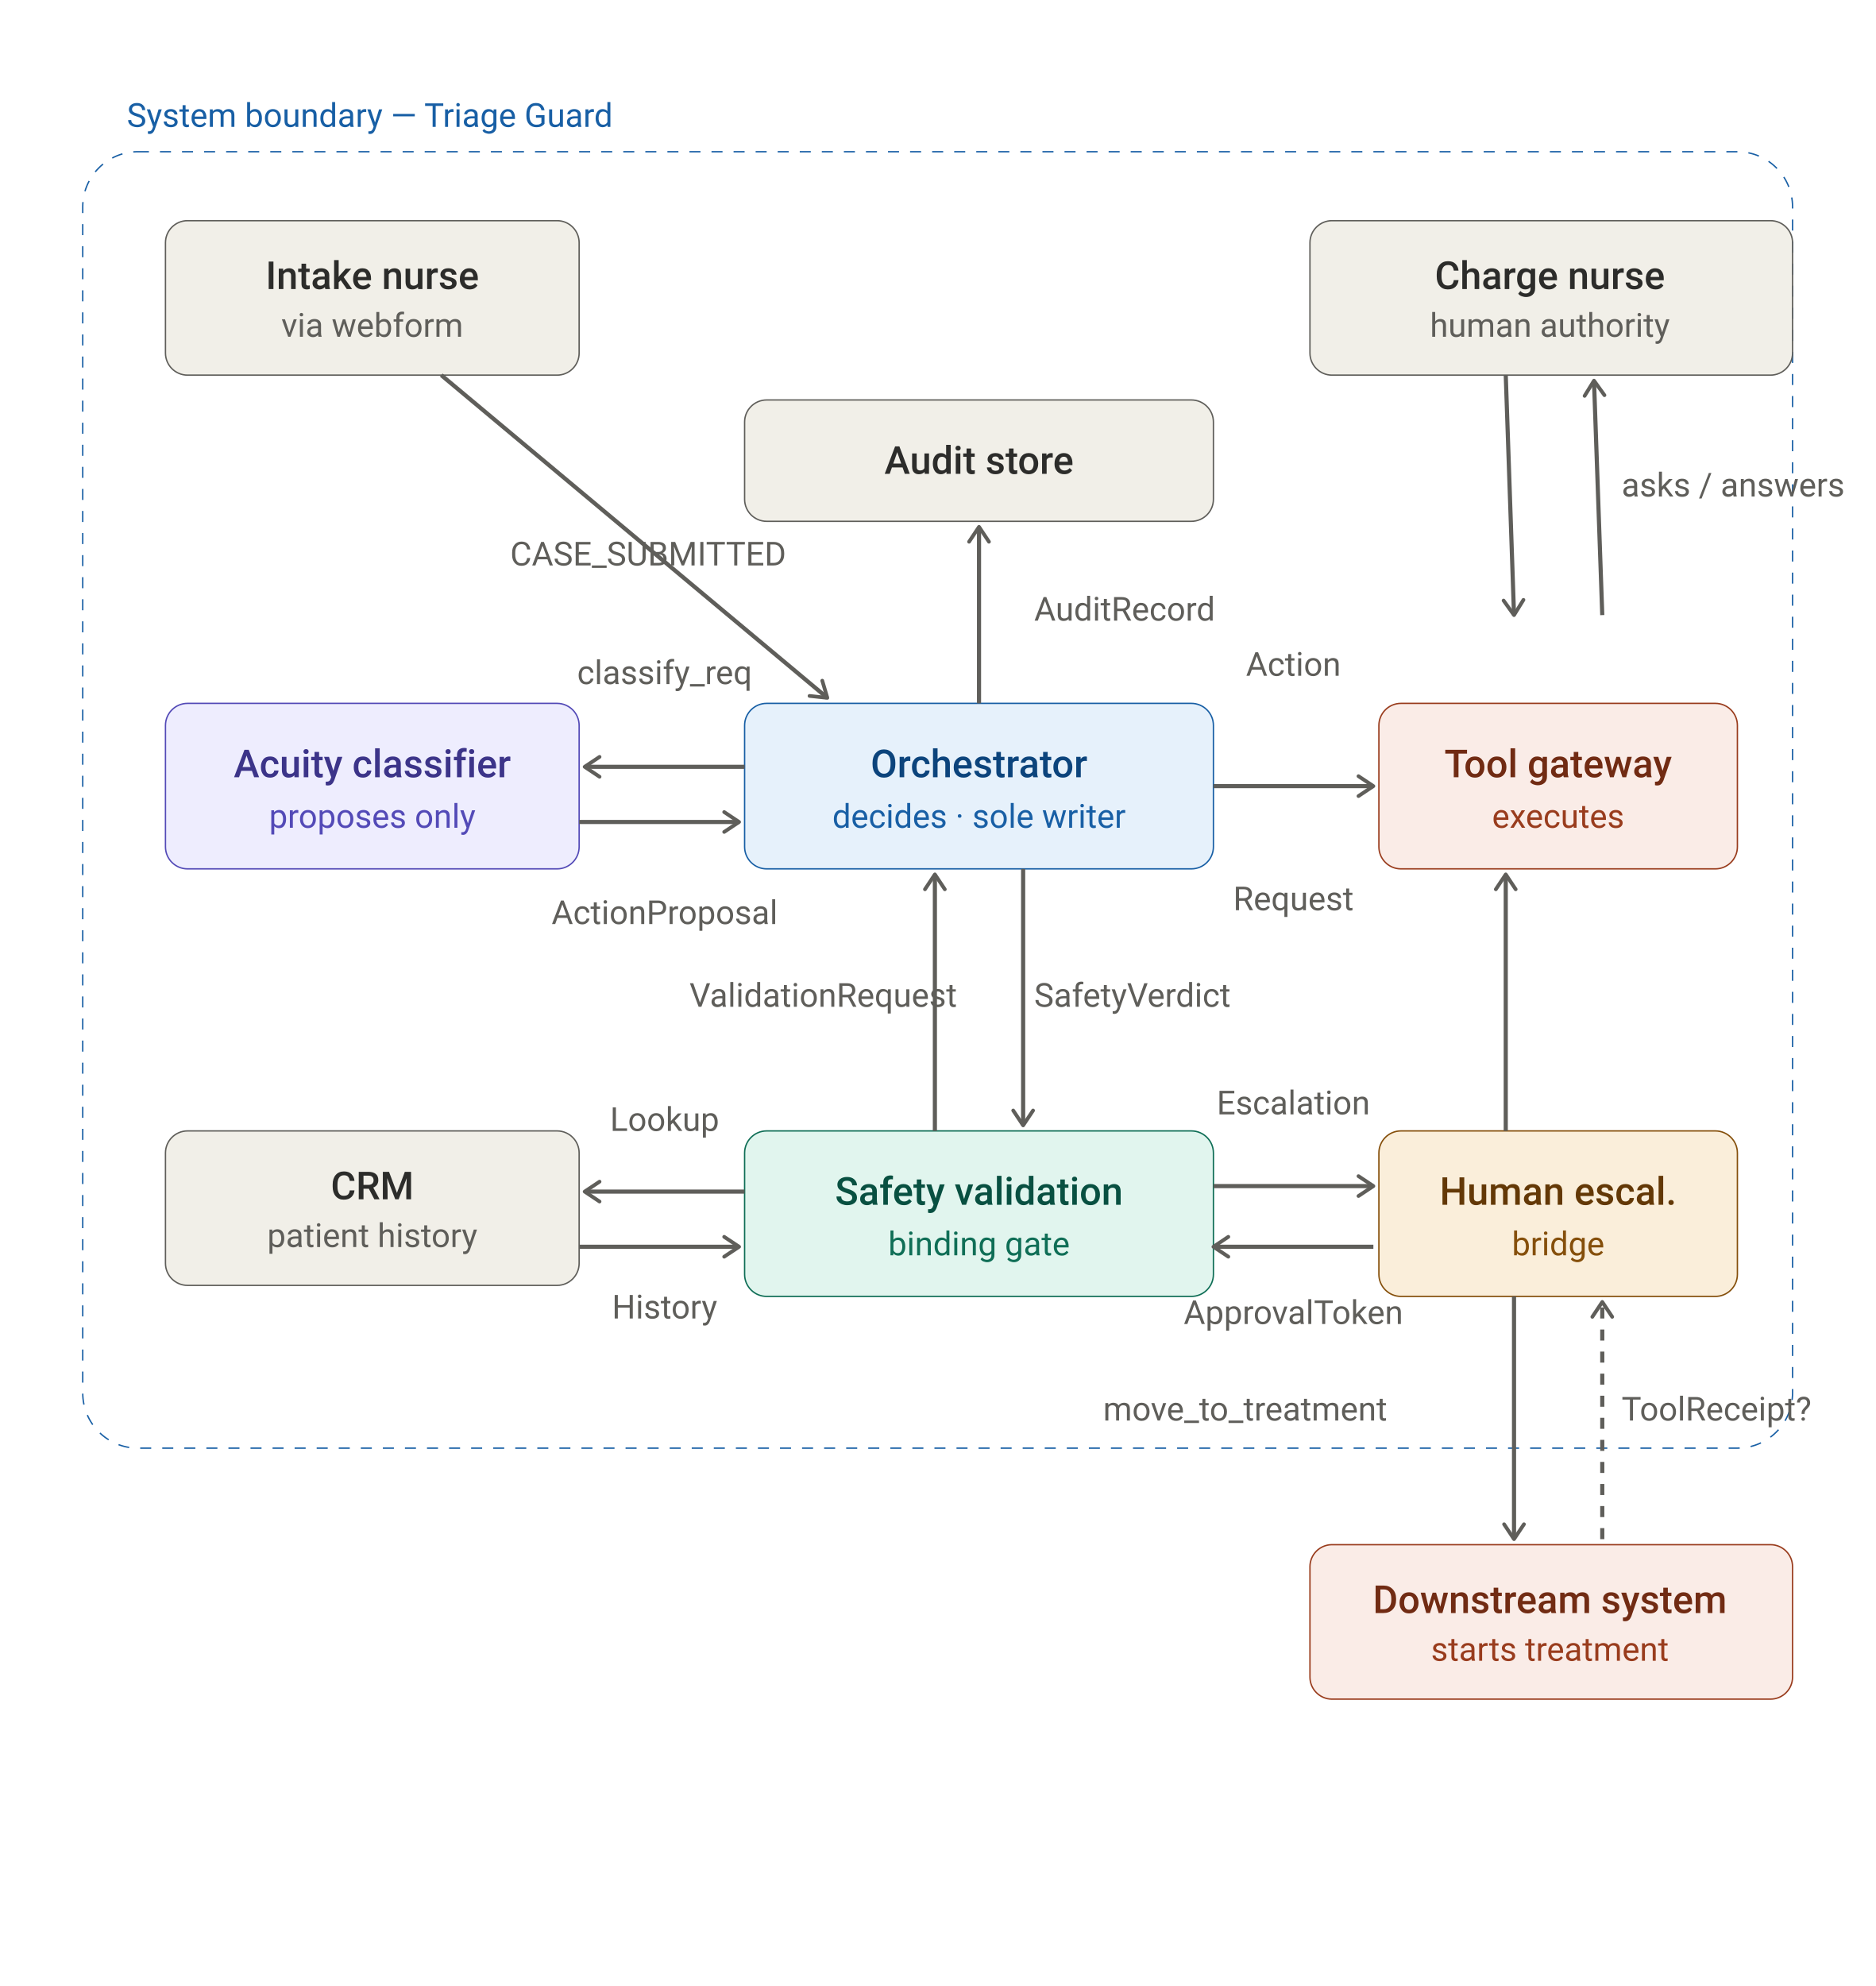
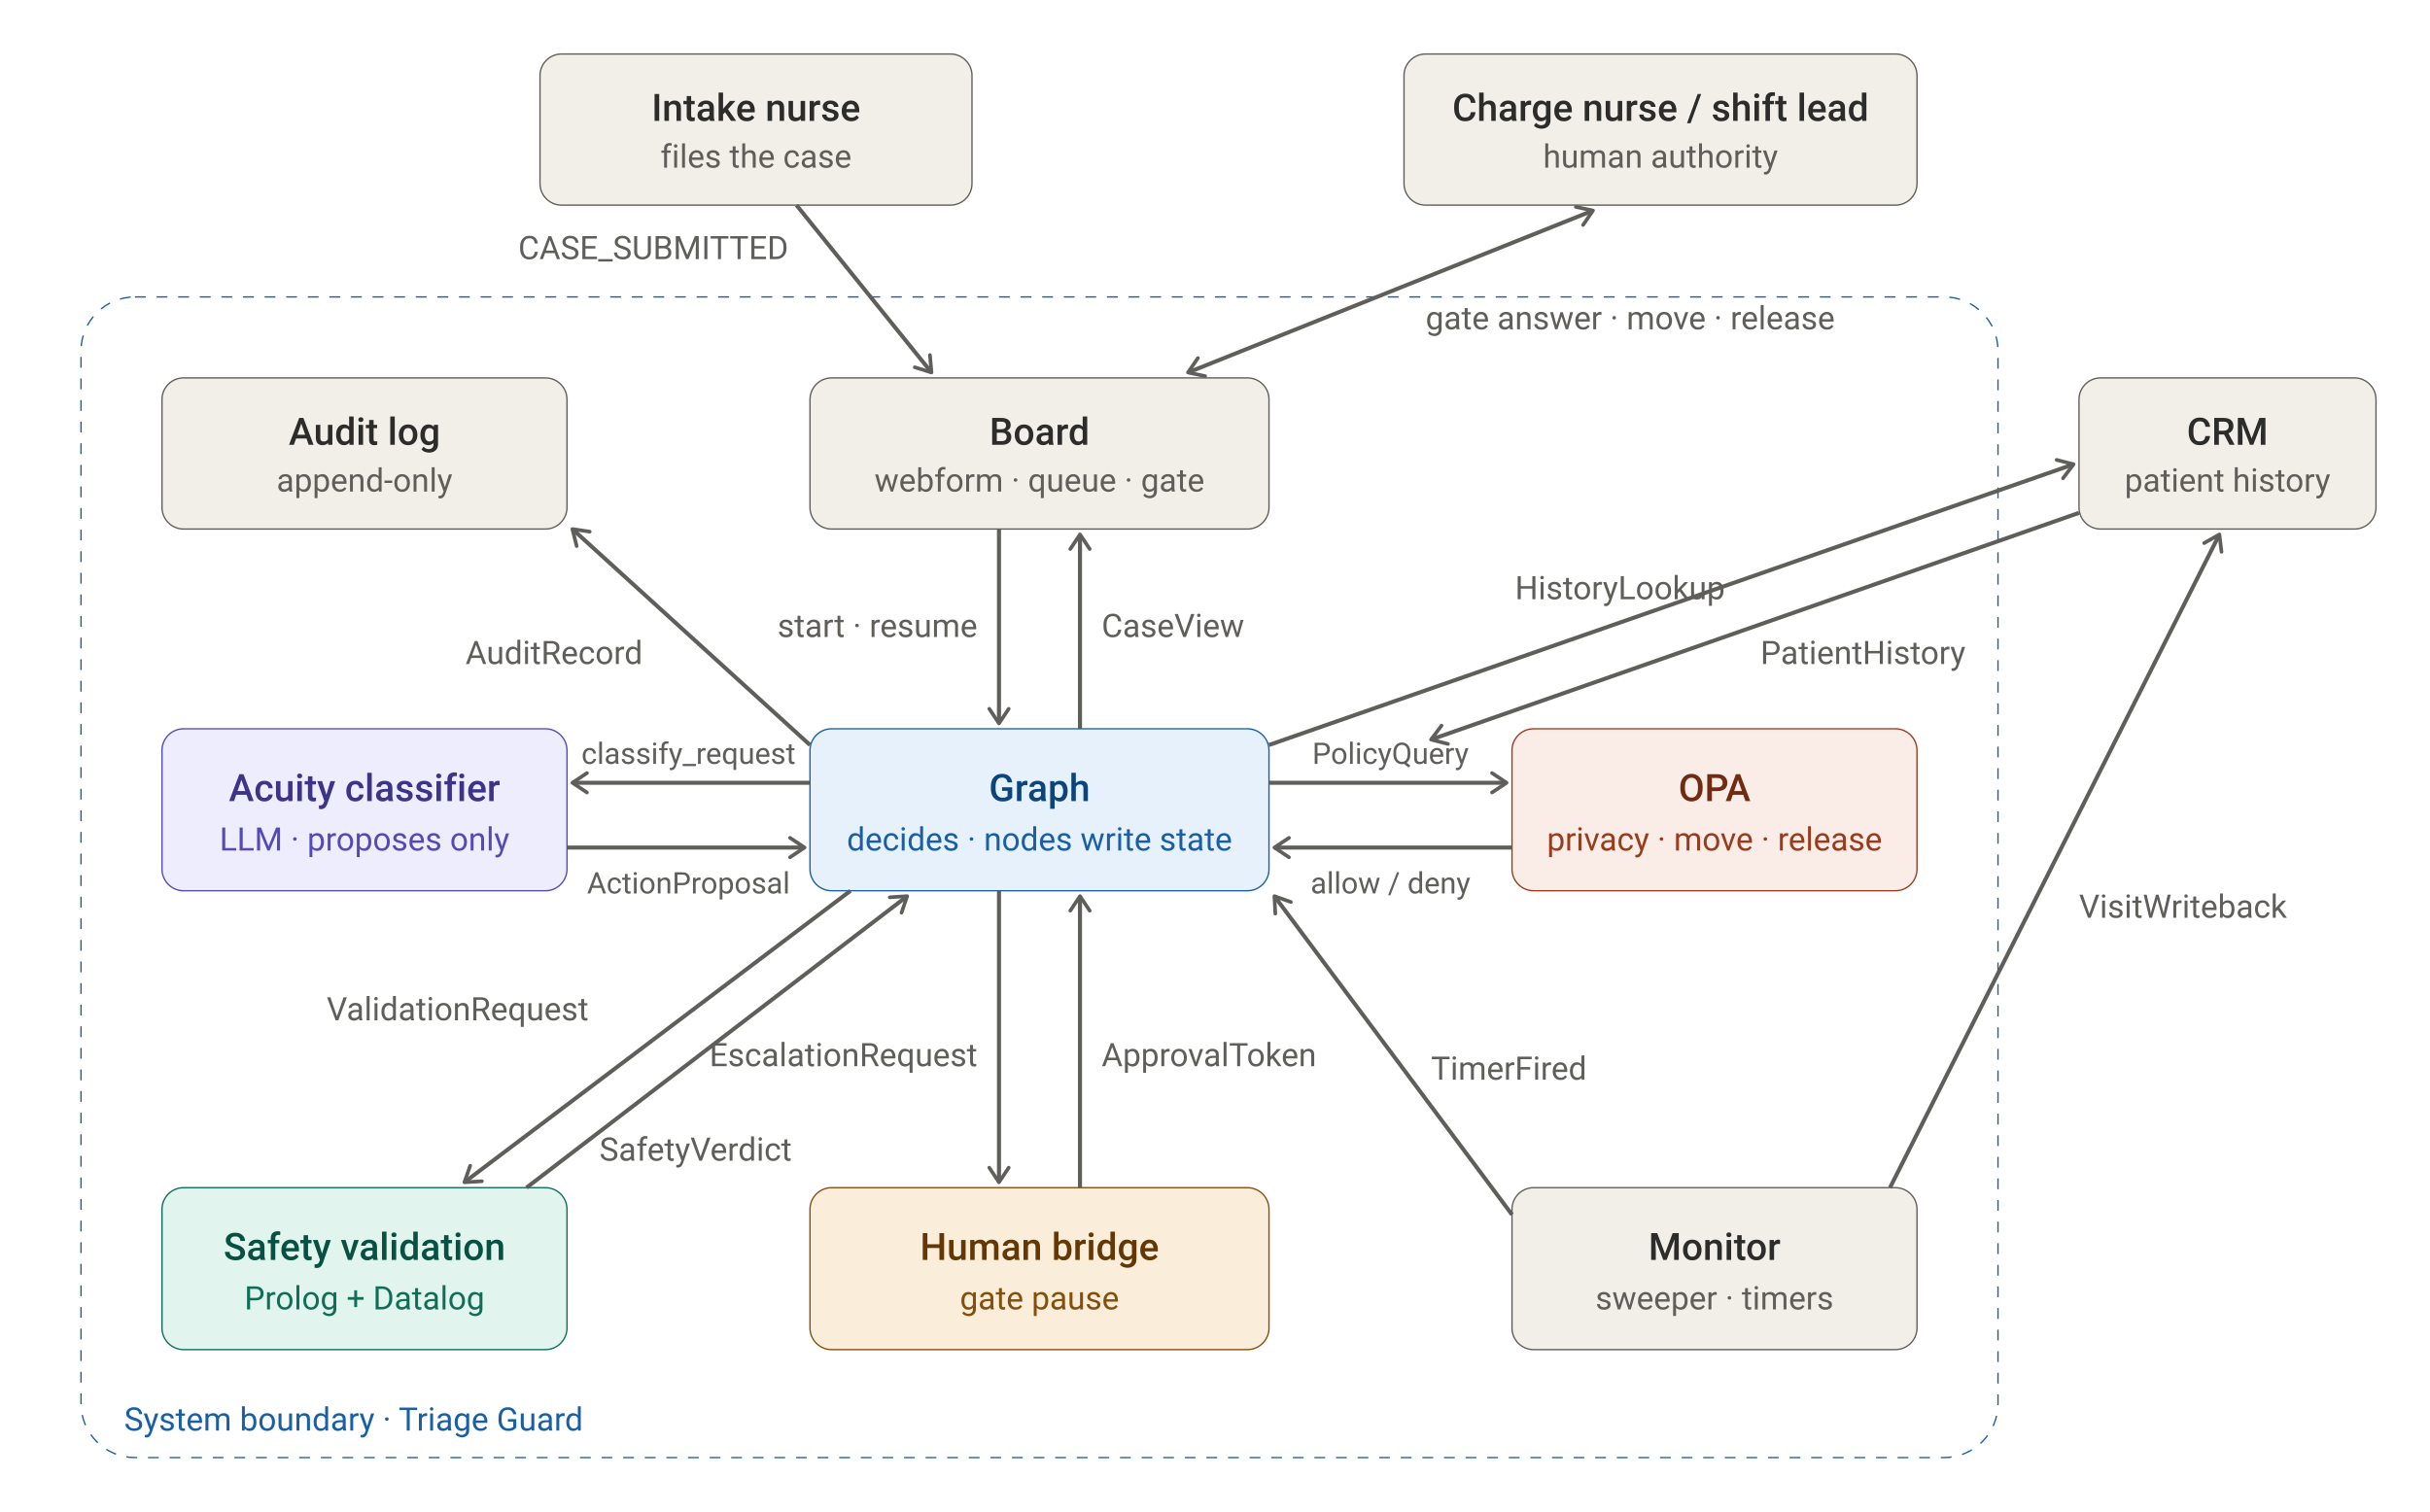
- <svg xmlns="http://www.w3.org/2000/svg" width="100%" viewBox="0 0 680 720" role="img" font-family="system-ui, -apple-system, Segoe UI, Roboto, sans-serif">
+ <svg xmlns="http://www.w3.org/2000/svg" width="100%" viewBox="0 0 900 560" role="img" font-family="system-ui, -apple-system, Segoe UI, Roboto, sans-serif">
  <defs>
    <marker id="arrow" viewBox="0 0 10 10" refX="8" refY="5" markerWidth="6" markerHeight="6" orient="auto-start-reverse">
      <path d="M2 1L8 5L2 9" fill="none" stroke="#5F5E5A" stroke-width="1.5" stroke-linecap="round" stroke-linejoin="round" />
    </marker>
  </defs>
-   <rect x="30" y="55" width="620" height="470" rx="20" fill="none" stroke="#185FA5" stroke-width="0.5" stroke-dasharray="4 4" />
-   <text x="46" y="46" text-anchor="start" font-size="12" fill="#185FA5">System boundary — Triage Guard</text>
-   <rect x="60" y="80" width="150" height="56" rx="8" fill="#F1EFE8" stroke="#5F5E5A" stroke-width="0.5" />
-   <text x="135" y="100" text-anchor="middle" dominant-baseline="central" font-size="14" font-weight="500" fill="#2C2C2A">Intake nurse</text>
-   <text x="135" y="118" text-anchor="middle" dominant-baseline="central" font-size="12" fill="#5F5E5A">via webform</text>
-   <rect x="270" y="255" width="170" height="60" rx="8" fill="#E6F1FB" stroke="#185FA5" stroke-width="0.5" />
-   <text x="355" y="277" text-anchor="middle" dominant-baseline="central" font-size="14" font-weight="500" fill="#0C447C">Orchestrator</text>
-   <text x="355" y="296" text-anchor="middle" dominant-baseline="central" font-size="12" fill="#185FA5">decides · sole writer</text>
-   <rect x="60" y="255" width="150" height="60" rx="8" fill="#EEEDFE" stroke="#534AB7" stroke-width="0.5" />
-   <text x="135" y="277" text-anchor="middle" dominant-baseline="central" font-size="14" font-weight="500" fill="#3C3489">Acuity classifier</text>
-   <text x="135" y="296" text-anchor="middle" dominant-baseline="central" font-size="12" fill="#534AB7">proposes only</text>
-   <rect x="270" y="410" width="170" height="60" rx="8" fill="#E1F5EE" stroke="#0F6E56" stroke-width="0.5" />
-   <text x="355" y="432" text-anchor="middle" dominant-baseline="central" font-size="14" font-weight="500" fill="#085041">Safety validation</text>
-   <text x="355" y="451" text-anchor="middle" dominant-baseline="central" font-size="12" fill="#0F6E56">binding gate</text>
-   <rect x="500" y="410" width="130" height="60" rx="8" fill="#FAEEDA" stroke="#854F0B" stroke-width="0.5" />
-   <text x="565" y="432" text-anchor="middle" dominant-baseline="central" font-size="14" font-weight="500" fill="#633806">Human escal.</text>
-   <text x="565" y="451" text-anchor="middle" dominant-baseline="central" font-size="12" fill="#854F0B">bridge</text>
-   <rect x="500" y="255" width="130" height="60" rx="8" fill="#FAECE7" stroke="#993C1D" stroke-width="0.5" />
-   <text x="565" y="277" text-anchor="middle" dominant-baseline="central" font-size="14" font-weight="500" fill="#712B13">Tool gateway</text>
-   <text x="565" y="296" text-anchor="middle" dominant-baseline="central" font-size="12" fill="#993C1D">executes</text>
-   <rect x="270" y="145" width="170" height="44" rx="8" fill="#F1EFE8" stroke="#5F5E5A" stroke-width="0.5" />
-   <text x="355" y="167" text-anchor="middle" dominant-baseline="central" font-size="14" font-weight="500" fill="#2C2C2A">Audit store</text>
-   <rect x="475" y="80" width="175" height="56" rx="8" fill="#F1EFE8" stroke="#5F5E5A" stroke-width="0.5" />
-   <text x="562" y="100" text-anchor="middle" dominant-baseline="central" font-size="14" font-weight="500" fill="#2C2C2A">Charge nurse</text>
-   <text x="562" y="118" text-anchor="middle" dominant-baseline="central" font-size="12" fill="#5F5E5A">human authority</text>
-   <rect x="60" y="410" width="150" height="56" rx="8" fill="#F1EFE8" stroke="#5F5E5A" stroke-width="0.5" />
-   <text x="135" y="430" text-anchor="middle" dominant-baseline="central" font-size="14" font-weight="500" fill="#2C2C2A">CRM</text>
-   <text x="135" y="448" text-anchor="middle" dominant-baseline="central" font-size="12" fill="#5F5E5A">patient history</text>
-   <rect x="475" y="560" width="175" height="56" rx="8" fill="#FAECE7" stroke="#993C1D" stroke-width="0.5" />
-   <text x="562" y="580" text-anchor="middle" dominant-baseline="central" font-size="14" font-weight="500" fill="#712B13">Downstream system</text>
-   <text x="562" y="598" text-anchor="middle" dominant-baseline="central" font-size="12" fill="#993C1D">starts treatment</text>
-   <line x1="160" y1="136" x2="300" y2="253" stroke="#5F5E5A" stroke-width="1.5" marker-end="url(#arrow)" />
-   <text x="185" y="205" text-anchor="start" font-size="12" fill="#5F5E5A">CASE_SUBMITTED</text>
-   <line x1="270" y1="278" x2="212" y2="278" stroke="#5F5E5A" stroke-width="1.5" marker-end="url(#arrow)" />
-   <text x="241" y="248" text-anchor="middle" font-size="12" fill="#5F5E5A">classify_req</text>
-   <line x1="210" y1="298" x2="268" y2="298" stroke="#5F5E5A" stroke-width="1.5" marker-end="url(#arrow)" />
-   <text x="241" y="335" text-anchor="middle" font-size="12" fill="#5F5E5A">ActionProposal</text>
-   <line x1="339" y1="410" x2="339" y2="317" stroke="#5F5E5A" stroke-width="1.5" marker-end="url(#arrow)" />
-   <text x="250" y="365" text-anchor="start" font-size="12" fill="#5F5E5A">ValidationRequest</text>
-   <line x1="371" y1="315" x2="371" y2="408" stroke="#5F5E5A" stroke-width="1.5" marker-end="url(#arrow)" />
-   <text x="375" y="365" text-anchor="start" font-size="12" fill="#5F5E5A">SafetyVerdict</text>
-   <line x1="440" y1="430" x2="498" y2="430" stroke="#5F5E5A" stroke-width="1.5" marker-end="url(#arrow)" />
-   <text x="469" y="404" text-anchor="middle" font-size="12" fill="#5F5E5A">Escalation</text>
-   <line x1="498" y1="452" x2="440" y2="452" stroke="#5F5E5A" stroke-width="1.5" marker-end="url(#arrow)" />
-   <text x="469" y="480" text-anchor="middle" font-size="12" fill="#5F5E5A">ApprovalToken</text>
-   <line x1="546" y1="410" x2="546" y2="317" stroke="#5F5E5A" stroke-width="1.5" marker-end="url(#arrow)" />
-   <line x1="546" y1="136" x2="549" y2="223" stroke="#5F5E5A" stroke-width="1.5" marker-end="url(#arrow)" />
-   <line x1="581" y1="223" x2="578" y2="138" stroke="#5F5E5A" stroke-width="1.5" marker-end="url(#arrow)" />
-   <text x="588" y="180" text-anchor="start" font-size="12" fill="#5F5E5A">asks / answers</text>
-   <line x1="440" y1="285" x2="498" y2="285" stroke="#5F5E5A" stroke-width="1.5" marker-end="url(#arrow)" />
-   <text x="469" y="245" text-anchor="middle" font-size="12" fill="#5F5E5A">Action</text>
-   <text x="469" y="330" text-anchor="middle" font-size="12" fill="#5F5E5A">Request</text>
-   <line x1="355" y1="255" x2="355" y2="191" stroke="#5F5E5A" stroke-width="1.5" marker-end="url(#arrow)" />
-   <text x="375" y="225" text-anchor="start" font-size="12" fill="#5F5E5A">AuditRecord</text>
-   <line x1="270" y1="432" x2="212" y2="432" stroke="#5F5E5A" stroke-width="1.5" marker-end="url(#arrow)" />
-   <text x="241" y="410" text-anchor="middle" font-size="12" fill="#5F5E5A">Lookup</text>
-   <line x1="210" y1="452" x2="268" y2="452" stroke="#5F5E5A" stroke-width="1.5" marker-end="url(#arrow)" />
-   <text x="241" y="478" text-anchor="middle" font-size="12" fill="#5F5E5A">History</text>
-   <line x1="549" y1="470" x2="549" y2="558" stroke="#5F5E5A" stroke-width="1.5" marker-end="url(#arrow)" />
-   <text x="400" y="515" text-anchor="start" font-size="12" fill="#5F5E5A">move_to_treatment</text>
-   <line x1="581" y1="558" x2="581" y2="472" stroke="#5F5E5A" stroke-width="1.5" stroke-dasharray="4 4" marker-end="url(#arrow)" />
-   <text x="588" y="515" text-anchor="start" font-size="12" fill="#5F5E5A">ToolReceipt?</text>
+   <rect x="200" y="20" width="160" height="56" rx="8" fill="#F1EFE8" stroke="#5F5E5A" stroke-width="0.5" />
+   <text x="280" y="40" text-anchor="middle" dominant-baseline="central" font-size="14" font-weight="500" fill="#2C2C2A">Intake nurse</text>
+   <text x="280" y="58" text-anchor="middle" dominant-baseline="central" font-size="12" fill="#5F5E5A">files the case</text>
+   <rect x="520" y="20" width="190" height="56" rx="8" fill="#F1EFE8" stroke="#5F5E5A" stroke-width="0.5" />
+   <text x="615" y="40" text-anchor="middle" dominant-baseline="central" font-size="14" font-weight="500" fill="#2C2C2A">Charge nurse / shift lead</text>
+   <text x="615" y="58" text-anchor="middle" dominant-baseline="central" font-size="12" fill="#5F5E5A">human authority</text>
+   <rect x="770" y="140" width="110" height="56" rx="8" fill="#F1EFE8" stroke="#5F5E5A" stroke-width="0.5" />
+   <text x="825" y="160" text-anchor="middle" dominant-baseline="central" font-size="14" font-weight="500" fill="#2C2C2A">CRM</text>
+   <text x="825" y="178" text-anchor="middle" dominant-baseline="central" font-size="12" fill="#5F5E5A">patient history</text>
+   <rect x="30" y="110" width="710" height="430" rx="20" fill="none" stroke="#185FA5" stroke-width="0.5" stroke-dasharray="4 4" />
+   <text x="46" y="530" text-anchor="start" font-size="12" fill="#185FA5">System boundary · Triage Guard</text>
+   <rect x="60" y="140" width="150" height="56" rx="8" fill="#F1EFE8" stroke="#5F5E5A" stroke-width="0.5" />
+   <text x="135" y="160" text-anchor="middle" dominant-baseline="central" font-size="14" font-weight="500" fill="#2C2C2A">Audit log</text>
+   <text x="135" y="178" text-anchor="middle" dominant-baseline="central" font-size="12" fill="#5F5E5A">append-only</text>
+   <rect x="300" y="140" width="170" height="56" rx="8" fill="#F1EFE8" stroke="#5F5E5A" stroke-width="0.5" />
+   <text x="385" y="160" text-anchor="middle" dominant-baseline="central" font-size="14" font-weight="500" fill="#2C2C2A">Board</text>
+   <text x="385" y="178" text-anchor="middle" dominant-baseline="central" font-size="12" fill="#5F5E5A">webform · queue · gate</text>
+   <rect x="60" y="270" width="150" height="60" rx="8" fill="#EEEDFE" stroke="#534AB7" stroke-width="0.5" />
+   <text x="135" y="292" text-anchor="middle" dominant-baseline="central" font-size="14" font-weight="500" fill="#3C3489">Acuity classifier</text>
+   <text x="135" y="311" text-anchor="middle" dominant-baseline="central" font-size="12" fill="#534AB7">LLM · proposes only</text>
+   <rect x="300" y="270" width="170" height="60" rx="8" fill="#E6F1FB" stroke="#185FA5" stroke-width="0.5" />
+   <text x="385" y="292" text-anchor="middle" dominant-baseline="central" font-size="14" font-weight="500" fill="#0C447C">Graph</text>
+   <text x="385" y="311" text-anchor="middle" dominant-baseline="central" font-size="12" fill="#185FA5">decides · nodes write state</text>
+   <rect x="560" y="270" width="150" height="60" rx="8" fill="#FAECE7" stroke="#993C1D" stroke-width="0.5" />
+   <text x="635" y="292" text-anchor="middle" dominant-baseline="central" font-size="14" font-weight="500" fill="#712B13">OPA</text>
+   <text x="635" y="311" text-anchor="middle" dominant-baseline="central" font-size="12" fill="#993C1D">privacy · move · release</text>
+   <rect x="60" y="440" width="150" height="60" rx="8" fill="#E1F5EE" stroke="#0F6E56" stroke-width="0.5" />
+   <text x="135" y="462" text-anchor="middle" dominant-baseline="central" font-size="14" font-weight="500" fill="#085041">Safety validation</text>
+   <text x="135" y="481" text-anchor="middle" dominant-baseline="central" font-size="12" fill="#0F6E56">Prolog + Datalog</text>
+   <rect x="300" y="440" width="170" height="60" rx="8" fill="#FAEEDA" stroke="#854F0B" stroke-width="0.5" />
+   <text x="385" y="462" text-anchor="middle" dominant-baseline="central" font-size="14" font-weight="500" fill="#633806">Human bridge</text>
+   <text x="385" y="481" text-anchor="middle" dominant-baseline="central" font-size="12" fill="#854F0B">gate pause</text>
+   <rect x="560" y="440" width="150" height="60" rx="8" fill="#F1EFE8" stroke="#5F5E5A" stroke-width="0.5" />
+   <text x="635" y="462" text-anchor="middle" dominant-baseline="central" font-size="14" font-weight="500" fill="#2C2C2A">Monitor</text>
+   <text x="635" y="481" text-anchor="middle" dominant-baseline="central" font-size="12" fill="#5F5E5A">sweeper · timers</text>
+   <line x1="295" y1="76" x2="345" y2="138" stroke="#5F5E5A" stroke-width="1.5" marker-end="url(#arrow)" />
+   <text x="292" y="96" text-anchor="end" font-size="12" fill="#5F5E5A">CASE_SUBMITTED</text>
+   <line x1="590" y1="78" x2="440" y2="138" stroke="#5F5E5A" stroke-width="1.5" marker-start="url(#arrow)" marker-end="url(#arrow)" />
+   <text x="528" y="122" text-anchor="start" font-size="12" fill="#5F5E5A">gate answer · move · release</text>
+   <line x1="370" y1="196" x2="370" y2="268" stroke="#5F5E5A" stroke-width="1.5" marker-end="url(#arrow)" />
+   <text x="362" y="236" text-anchor="end" font-size="12" fill="#5F5E5A">start · resume</text>
+   <line x1="400" y1="270" x2="400" y2="198" stroke="#5F5E5A" stroke-width="1.5" marker-end="url(#arrow)" />
+   <text x="408" y="236" text-anchor="start" font-size="12" fill="#5F5E5A">CaseView</text>
+   <line x1="300" y1="276" x2="212" y2="196" stroke="#5F5E5A" stroke-width="1.5" marker-end="url(#arrow)" />
+   <text x="238" y="246" text-anchor="end" font-size="12" fill="#5F5E5A">AuditRecord</text>
+   <line x1="300" y1="290" x2="212" y2="290" stroke="#5F5E5A" stroke-width="1.5" marker-end="url(#arrow)" />
+   <text x="255" y="283" text-anchor="middle" font-size="11" fill="#5F5E5A">classify_request</text>
+   <line x1="210" y1="314" x2="298" y2="314" stroke="#5F5E5A" stroke-width="1.5" marker-end="url(#arrow)" />
+   <text x="255" y="331" text-anchor="middle" font-size="11" fill="#5F5E5A">ActionProposal</text>
+   <line x1="470" y1="290" x2="558" y2="290" stroke="#5F5E5A" stroke-width="1.5" marker-end="url(#arrow)" />
+   <text x="515" y="283" text-anchor="middle" font-size="11" fill="#5F5E5A">PolicyQuery</text>
+   <line x1="560" y1="314" x2="472" y2="314" stroke="#5F5E5A" stroke-width="1.5" marker-end="url(#arrow)" />
+   <text x="515" y="331" text-anchor="middle" font-size="11" fill="#5F5E5A">allow / deny</text>
+   <line x1="470" y1="276" x2="768" y2="172" stroke="#5F5E5A" stroke-width="1.5" marker-end="url(#arrow)" />
+   <text x="600" y="222" text-anchor="middle" font-size="12" fill="#5F5E5A">HistoryLookup</text>
+   <line x1="770" y1="190" x2="530" y2="274" stroke="#5F5E5A" stroke-width="1.5" marker-end="url(#arrow)" />
+   <text x="690" y="246" text-anchor="middle" font-size="12" fill="#5F5E5A">PatientHistory</text>
+   <line x1="315" y1="330" x2="172" y2="438" stroke="#5F5E5A" stroke-width="1.5" marker-end="url(#arrow)" />
+   <text x="218" y="378" text-anchor="end" font-size="12" fill="#5F5E5A">ValidationRequest</text>
+   <line x1="195" y1="440" x2="336" y2="332" stroke="#5F5E5A" stroke-width="1.5" marker-end="url(#arrow)" />
+   <text x="222" y="430" text-anchor="start" font-size="12" fill="#5F5E5A">SafetyVerdict</text>
+   <line x1="370" y1="330" x2="370" y2="438" stroke="#5F5E5A" stroke-width="1.5" marker-end="url(#arrow)" />
+   <text x="362" y="395" text-anchor="end" font-size="12" fill="#5F5E5A">EscalationRequest</text>
+   <line x1="400" y1="440" x2="400" y2="332" stroke="#5F5E5A" stroke-width="1.5" marker-end="url(#arrow)" />
+   <text x="408" y="395" text-anchor="start" font-size="12" fill="#5F5E5A">ApprovalToken</text>
+   <line x1="560" y1="450" x2="472" y2="332" stroke="#5F5E5A" stroke-width="1.5" marker-end="url(#arrow)" />
+   <text x="530" y="400" text-anchor="start" font-size="12" fill="#5F5E5A">TimerFired</text>
+   <line x1="700" y1="440" x2="822" y2="198" stroke="#5F5E5A" stroke-width="1.5" marker-end="url(#arrow)" />
+   <text x="770" y="340" text-anchor="start" font-size="12" fill="#5F5E5A">VisitWriteback</text>
</svg>
